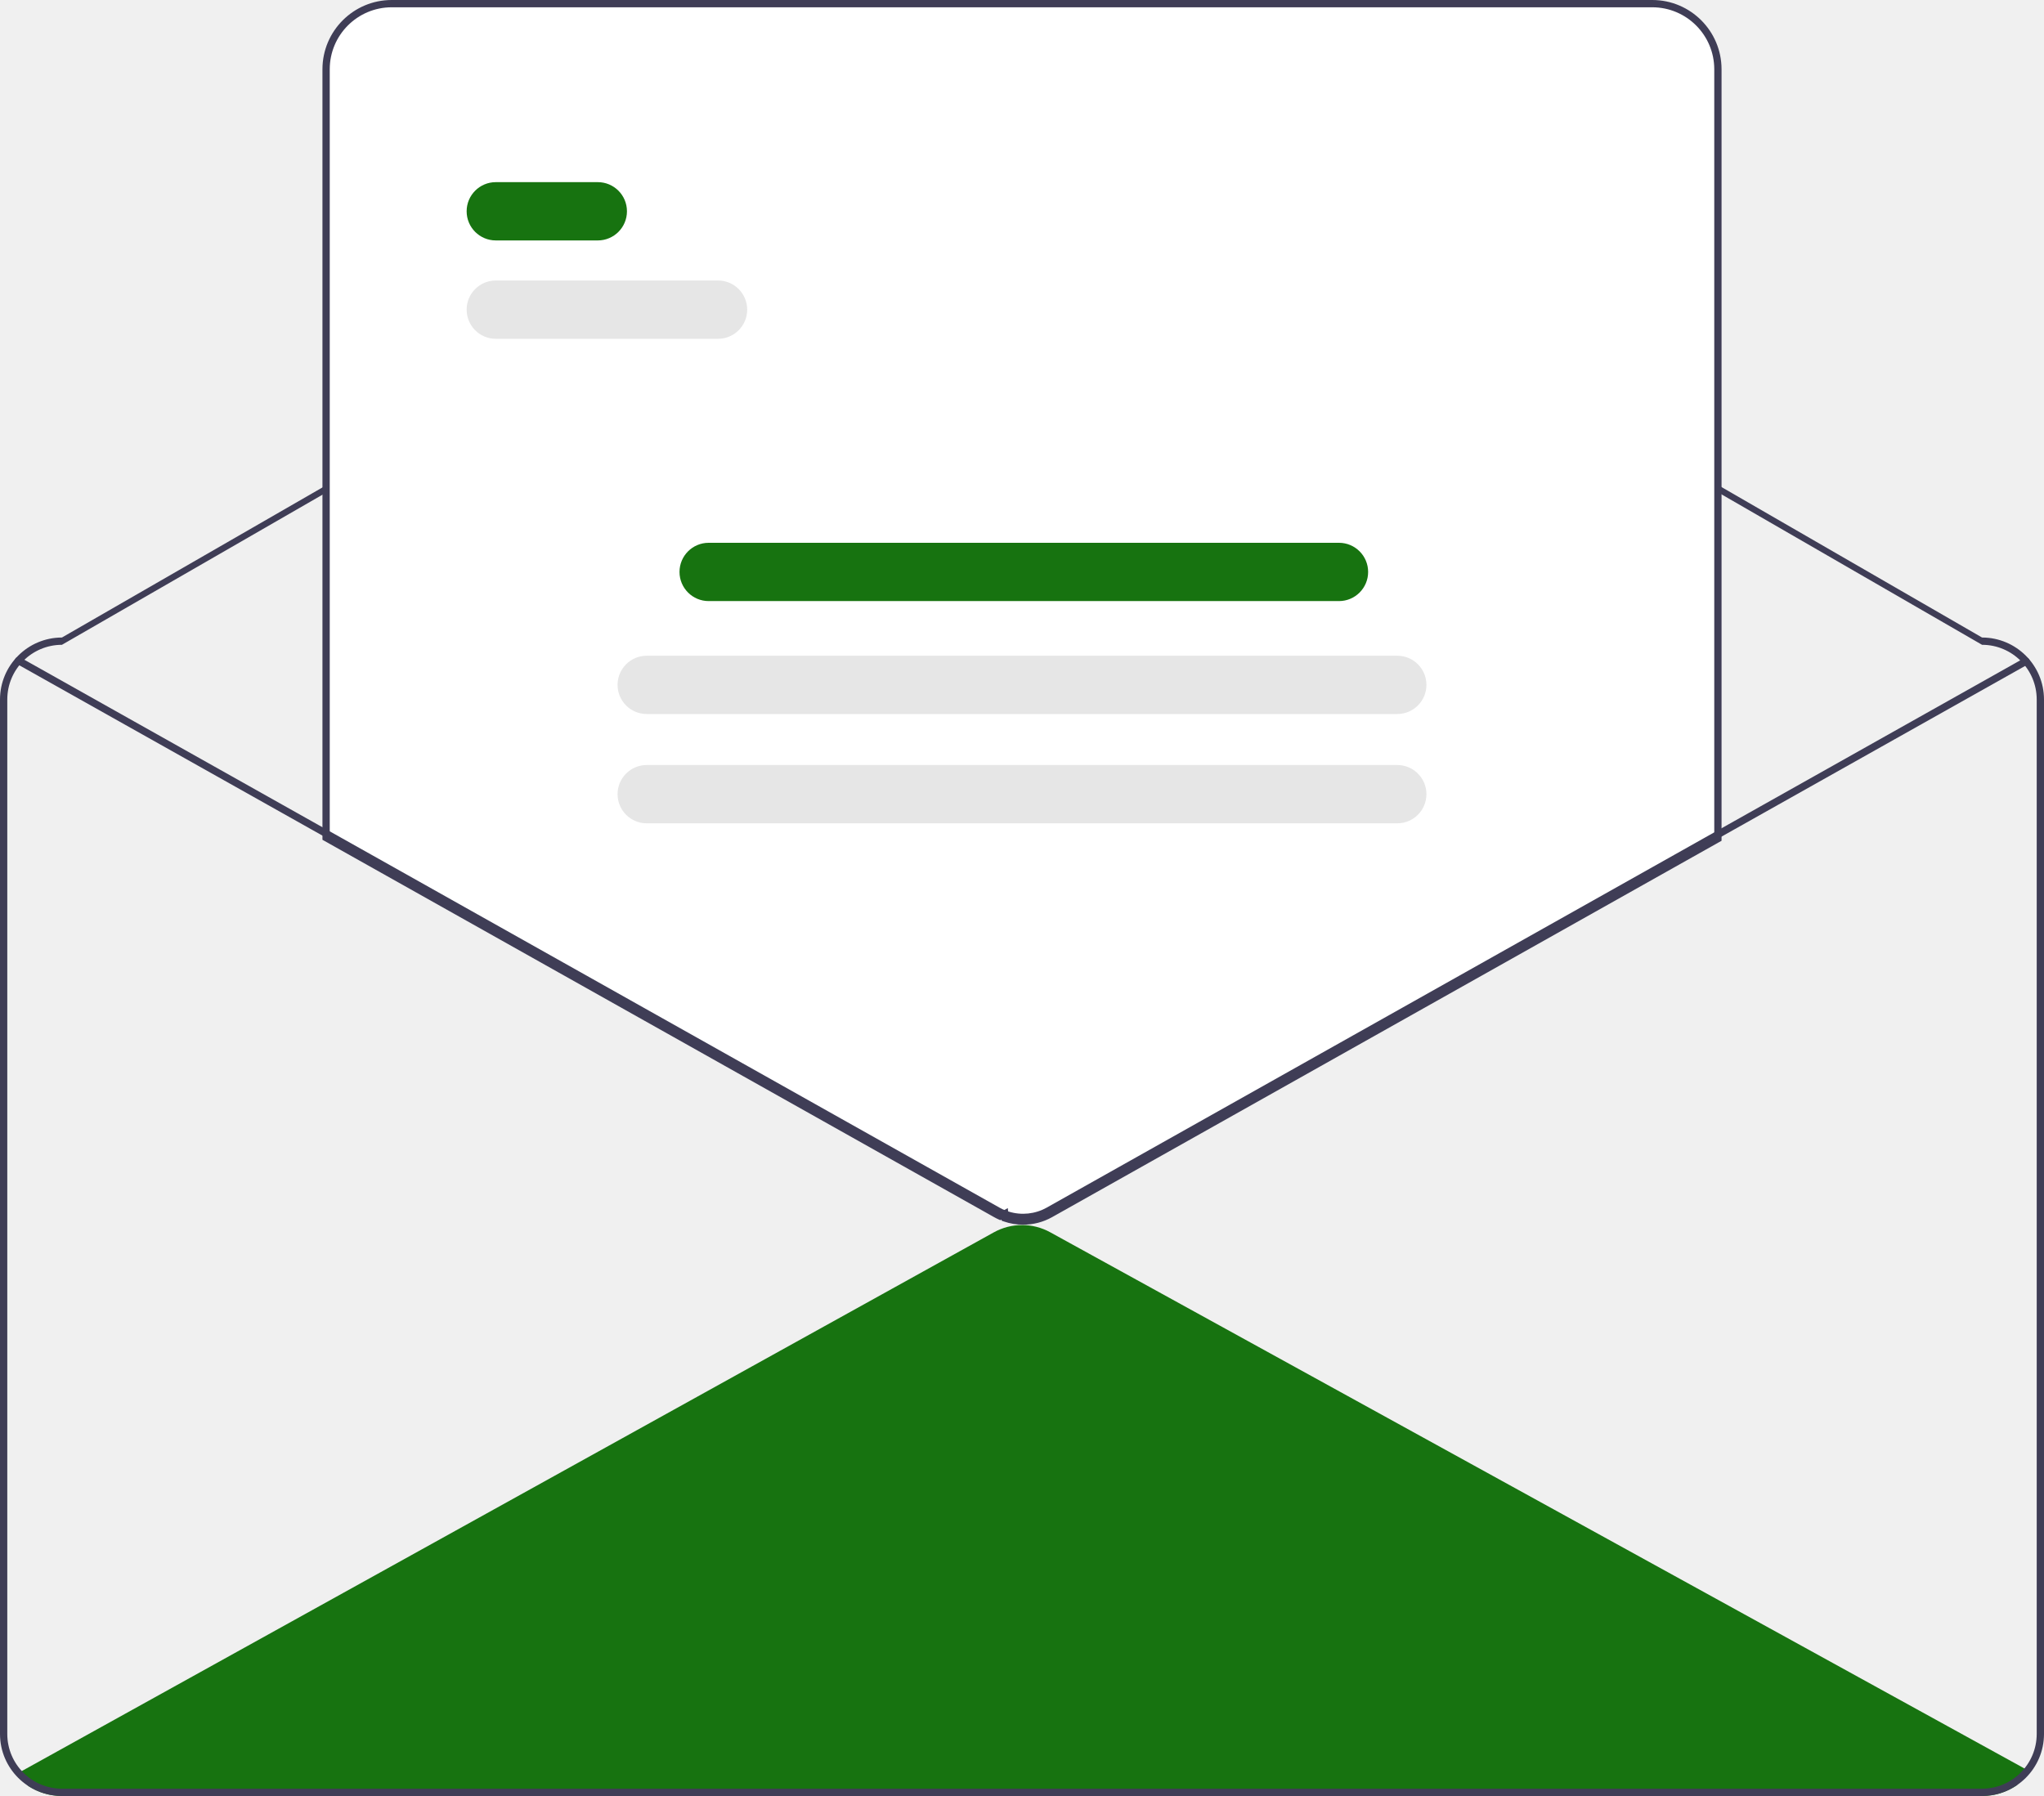
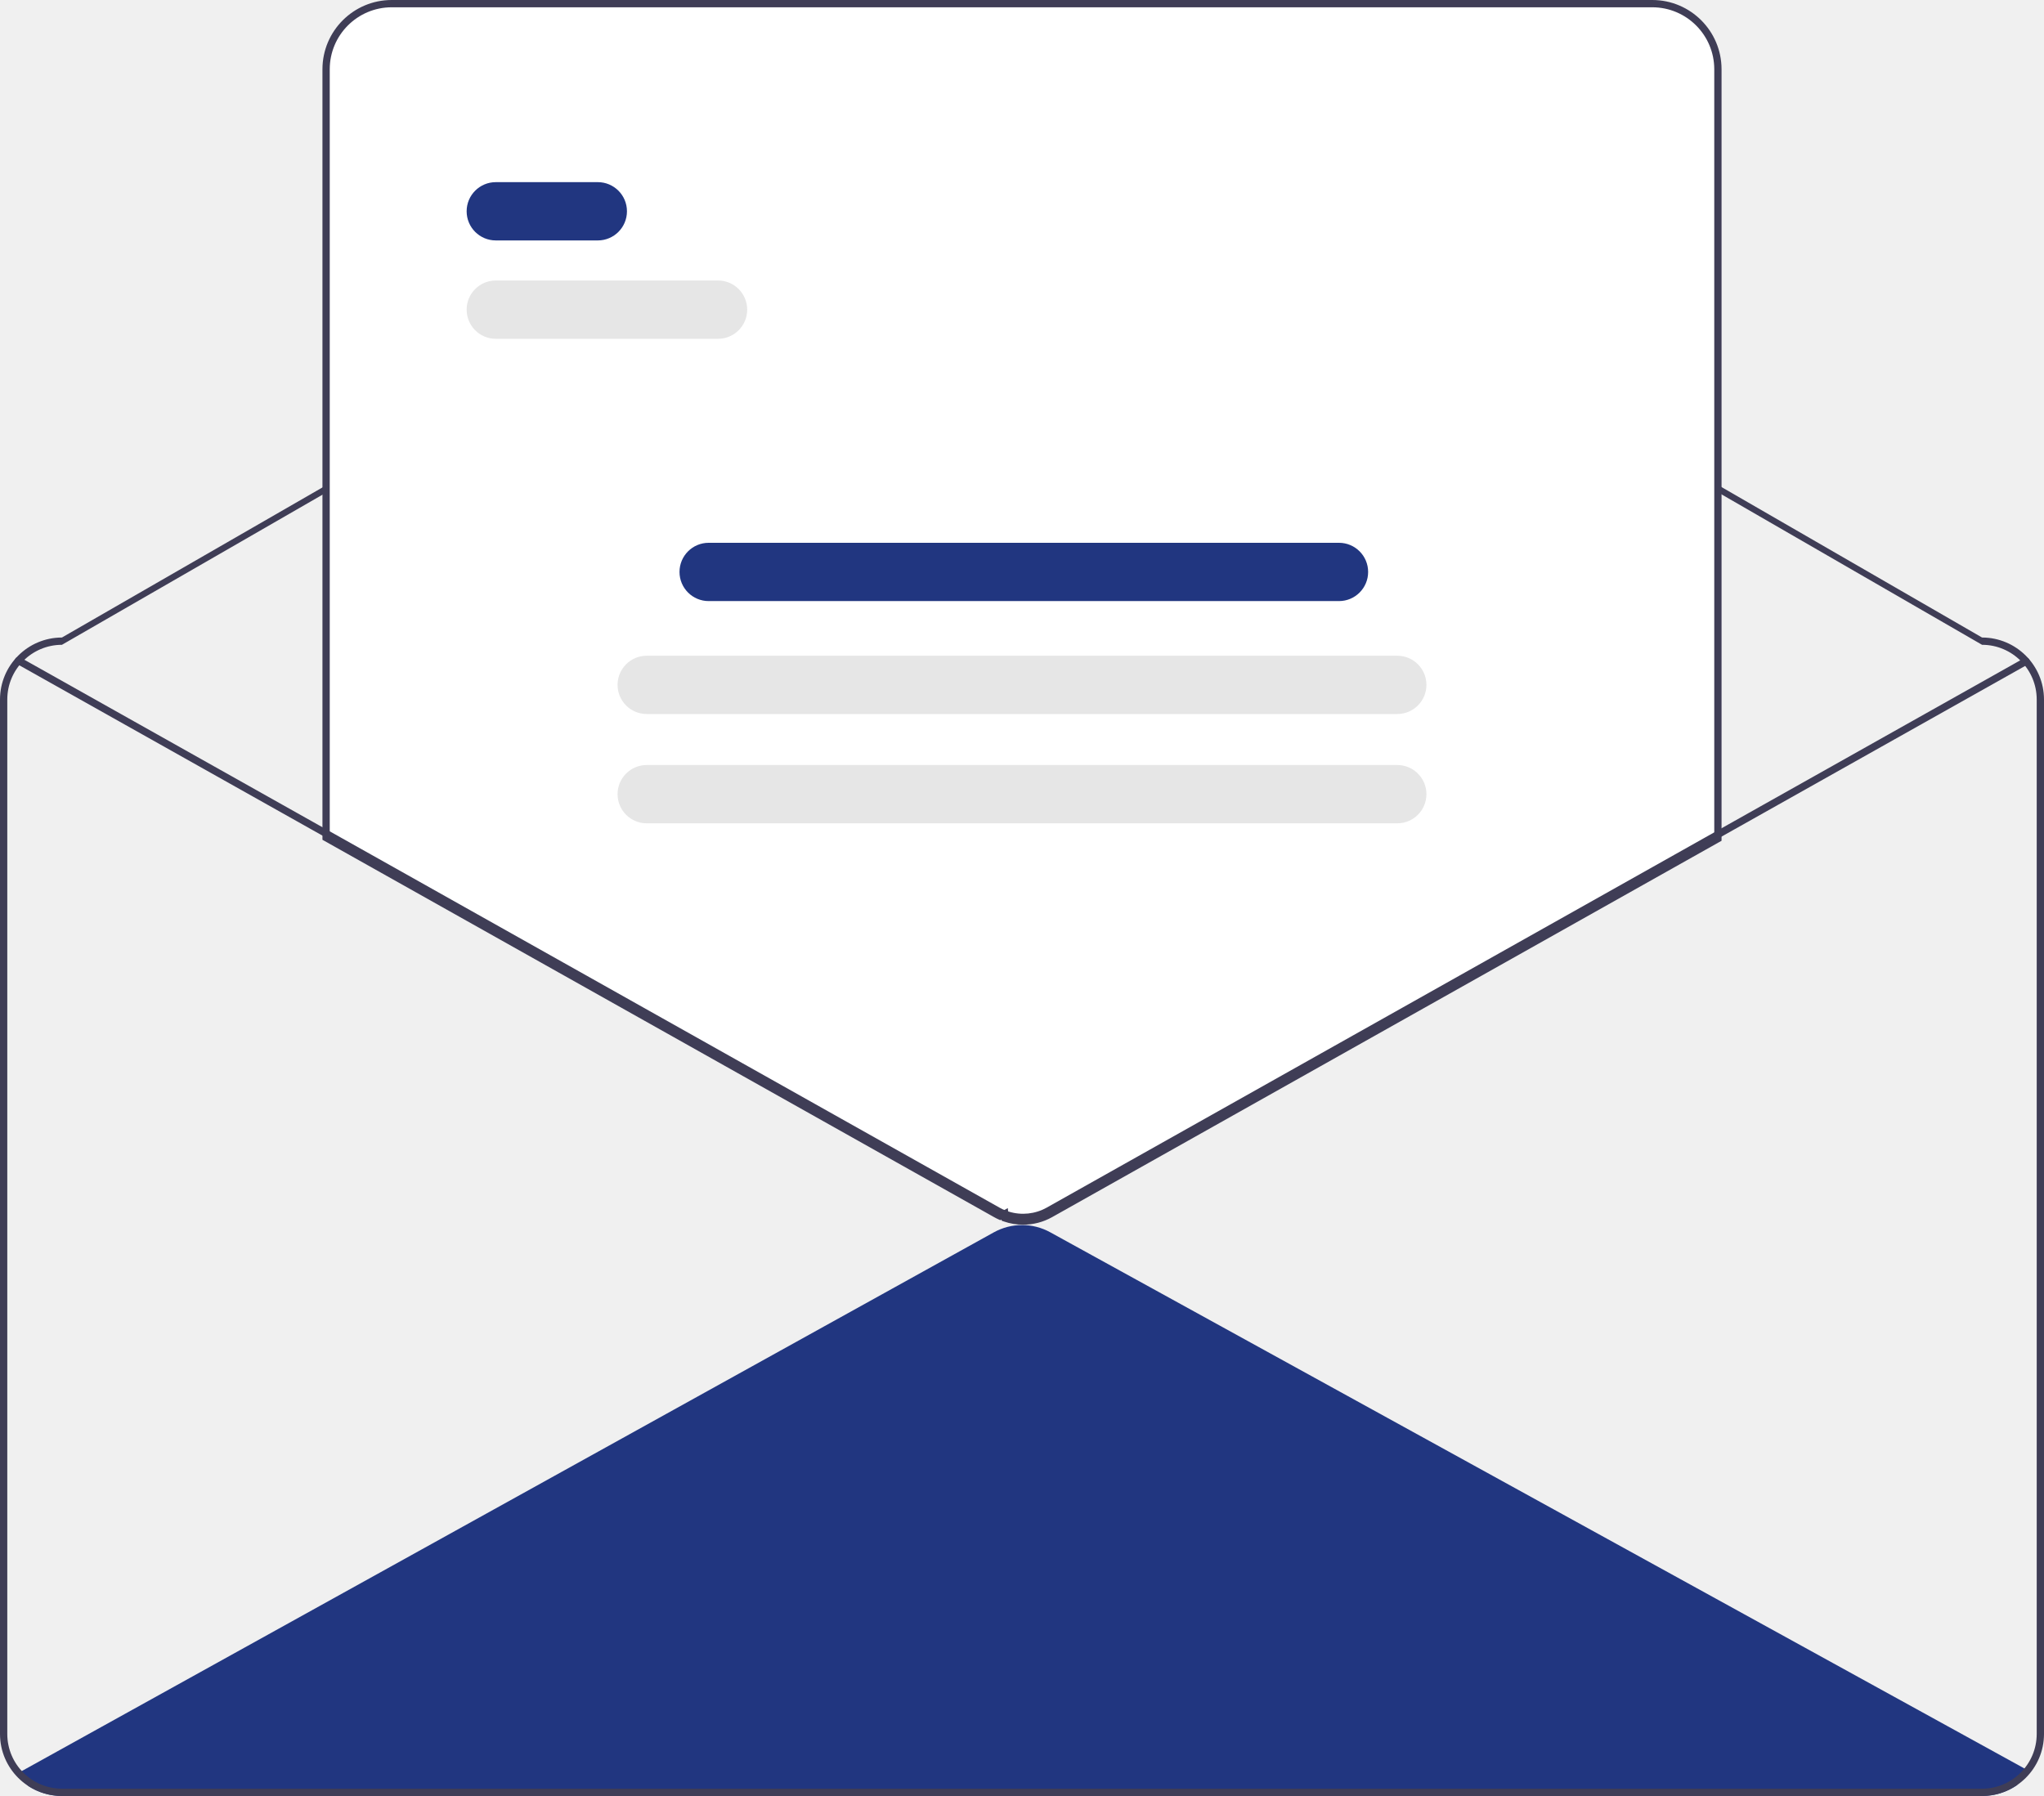
<svg xmlns="http://www.w3.org/2000/svg" width="561" height="493" viewBox="0 0 561 493" role="img" artist="Katerina Limpitsouni" source="https://undraw.co/">
-   <path d="M876.03,689.45c-.98,1.37-1.97,2.73-2.95,4.08A16.828,16.828,0,0,1,863.5,696.5h-527a16.904,16.904,0,0,1-9.21-2.72c-.91-1.2-1.81-2.41-2.72-3.62l.91-.5L592.27,541.78a16.019,16.019,0,0,1,15.47-.02L875.13,688.95Z" transform="translate(-319.5 -203.5)" fill="#177310" />
+   <path d="M876.03,689.45c-.98,1.37-1.97,2.73-2.95,4.08A16.828,16.828,0,0,1,863.5,696.5h-527a16.904,16.904,0,0,1-9.21-2.72c-.91-1.2-1.81-2.41-2.72-3.62l.91-.5L592.27,541.78a16.019,16.019,0,0,1,15.47-.02L875.13,688.95Z" transform="translate(-319.5 -203.5)" fill="#213680" />
  <path d="M863.5,378.5,632.282,244.97a64.023,64.023,0,0,0-63.981-.032L336.5,378.5a17.024,17.024,0,0,0-17,17v284a17.02,17.02,0,0,0,17,17h527a17.029,17.029,0,0,0,17-17v-284A17.024,17.024,0,0,0,863.5,378.5Zm15,301a15.036,15.036,0,0,1-15,15h-527a15.027,15.027,0,0,1-15-15v-284a15.018,15.018,0,0,1,15-15L568.3,246.938a64.023,64.023,0,0,1,63.981.032L863.5,380.5a15.018,15.018,0,0,1,15,15Z" transform="translate(-319.5 -203.5)" fill="#3f3d56" />
  <path d="M600.3,539.18a15.363,15.363,0,0,1-5.116-.858l-.302-.107-.061-.672c-.188.093-.379.182-.569.266l-.201.088-.201-.089c-.421-.185-.84-.395-1.244-.622L408.5,433.732V222.5A18.521,18.521,0,0,1,427,204H773a18.521,18.521,0,0,1,18.5,18.5V434.002l-.255.144-183.25,103.04A15.757,15.757,0,0,1,600.3,539.18Z" transform="translate(-319.5 -203.5)" fill="#fff" />
  <path d="M600.3,539.68a15.856,15.856,0,0,1-5.282-.887l-.605-.213-.026-.286-.337.148-.402-.177c-.437-.192-.87-.409-1.288-.645L408,434.025V222.5a19.022,19.022,0,0,1,19-19H773a19.022,19.022,0,0,1,19,19V434.295L608.24,537.622A16.253,16.253,0,0,1,600.3,539.68Zm-4.013-2.577a14.492,14.492,0,0,0,10.974-1.226L790,433.125V222.5a17.019,17.019,0,0,0-17-17H427a17.019,17.019,0,0,0-17,17V432.854l11.99,6.733,171.35,96.291q.35.197.71.371.36-.174.709-.37l1.347-.759Z" transform="translate(-319.5 -203.5)" fill="#3f3d56" />
  <path d="M876.07,385.88,803.5,426.68,791,433.71,607.75,536.75a15.242,15.242,0,0,1-7.45,1.93,14.911,14.911,0,0,1-4.95-.83,12.054,12.054,0,0,1-1.3-.5q-.614-.27-1.2-.6L421.5,440.46,409,433.44l-84.92-47.72a1.011,1.011,0,0,1-.38-1.37.999.999,0,0,1,1.36-.38L409,431.14l12.5,7.02L593.83,535a13.074,13.074,0,0,0,1.78.83c.26.1.53.19.8.27A13.264,13.264,0,0,0,606.77,535L791,431.42l12.5-7.03,71.59-40.25a.998.998,0,1,1,.98,1.74Z" transform="translate(-319.5 -203.5)" fill="#3f3d56" />
-   <path d="M483.575,269.5h-28a8,8,0,0,1,0-16h28a8,8,0,0,1,0,16Z" transform="translate(-319.5 -203.5)" fill="#177310" />
+   <path d="M483.575,269.5h-28a8,8,0,0,1,0-16h28a8,8,0,0,1,0,16Z" transform="translate(-319.5 -203.5)" fill="#213680" />
  <path d="M516.575,296.5h-61a8,8,0,0,1,0-16h61a8,8,0,0,1,0,16Z" transform="translate(-319.5 -203.5)" fill="#e6e6e6" />
-   <path d="M687,368.5H514a8,8,0,0,1,0-16H687a8,8,0,0,1,0,16Z" transform="translate(-319.5 -203.5)" fill="#177310" />
+   <path d="M687,368.5H514a8,8,0,0,1,0-16H687a8,8,0,0,1,0,16Z" transform="translate(-319.5 -203.5)" fill="#213680" />
  <path d="M703,399.5H497a8,8,0,0,1,0-16H703a8,8,0,0,1,0,16Z" transform="translate(-319.5 -203.5)" fill="#e6e6e6" />
  <path d="M703,429.5H497a8,8,0,0,1,0-16H703a8,8,0,0,1,0,16Z" transform="translate(-319.5 -203.5)" fill="#e6e6e6" />
</svg>
